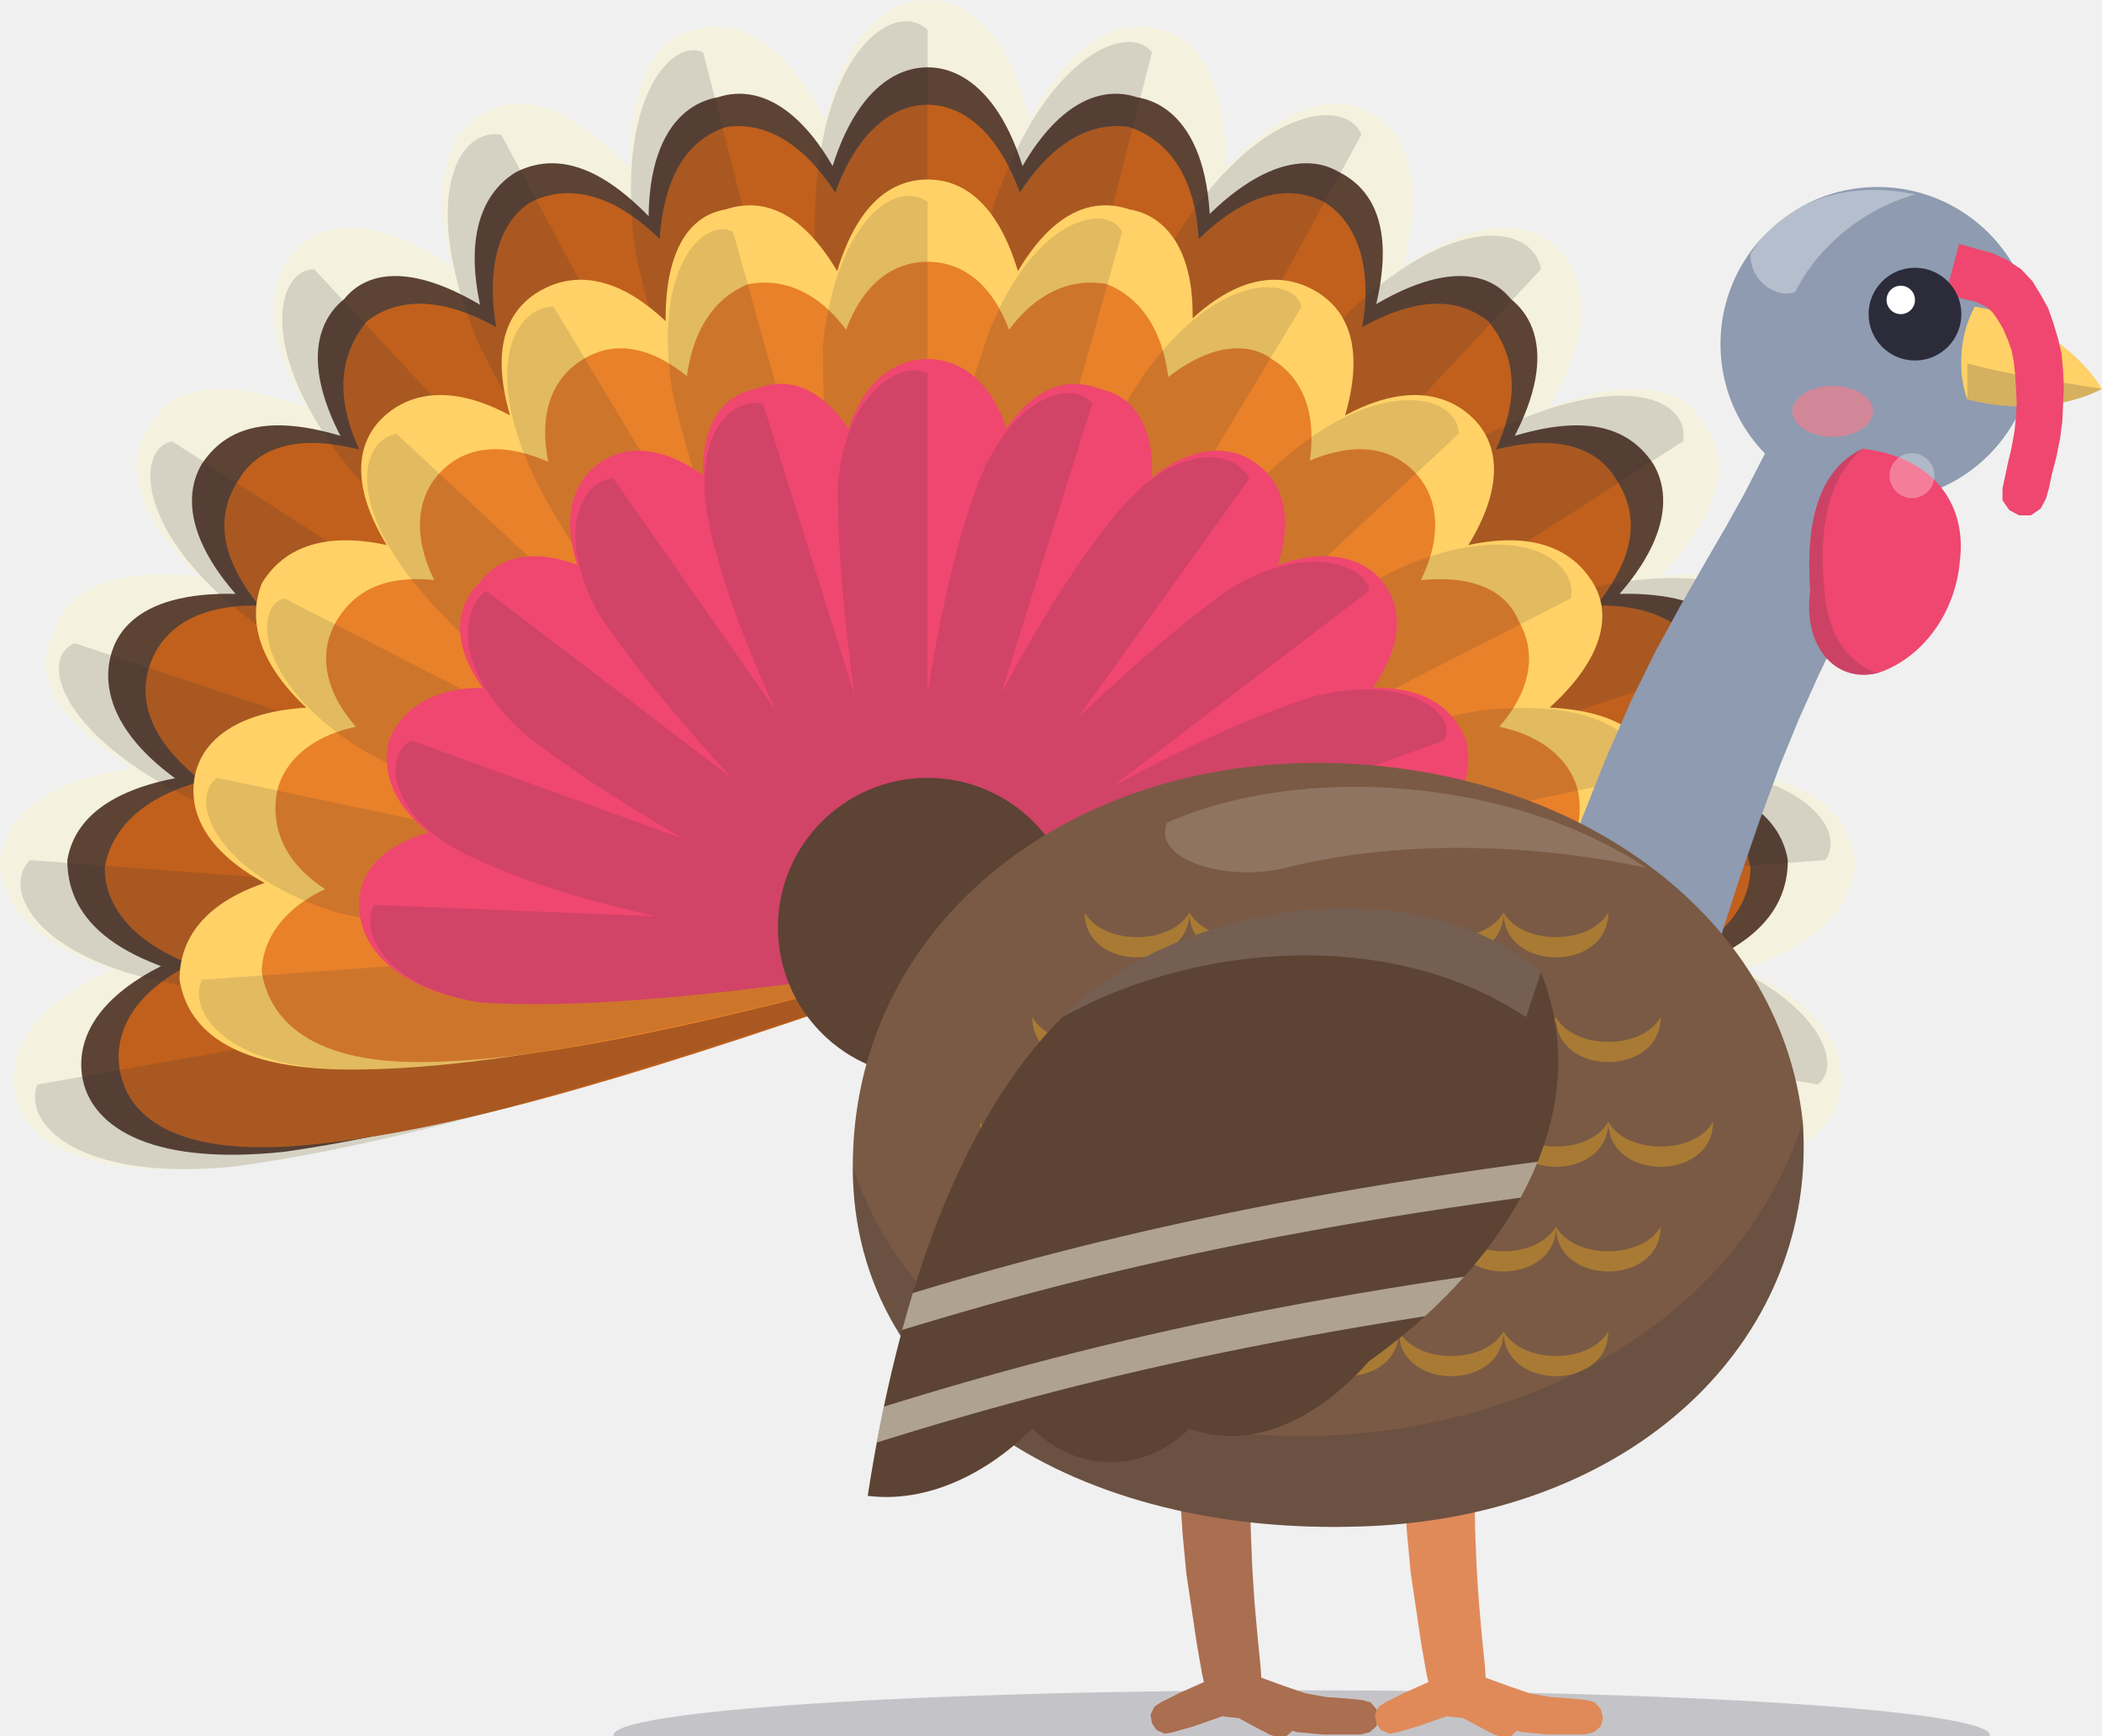
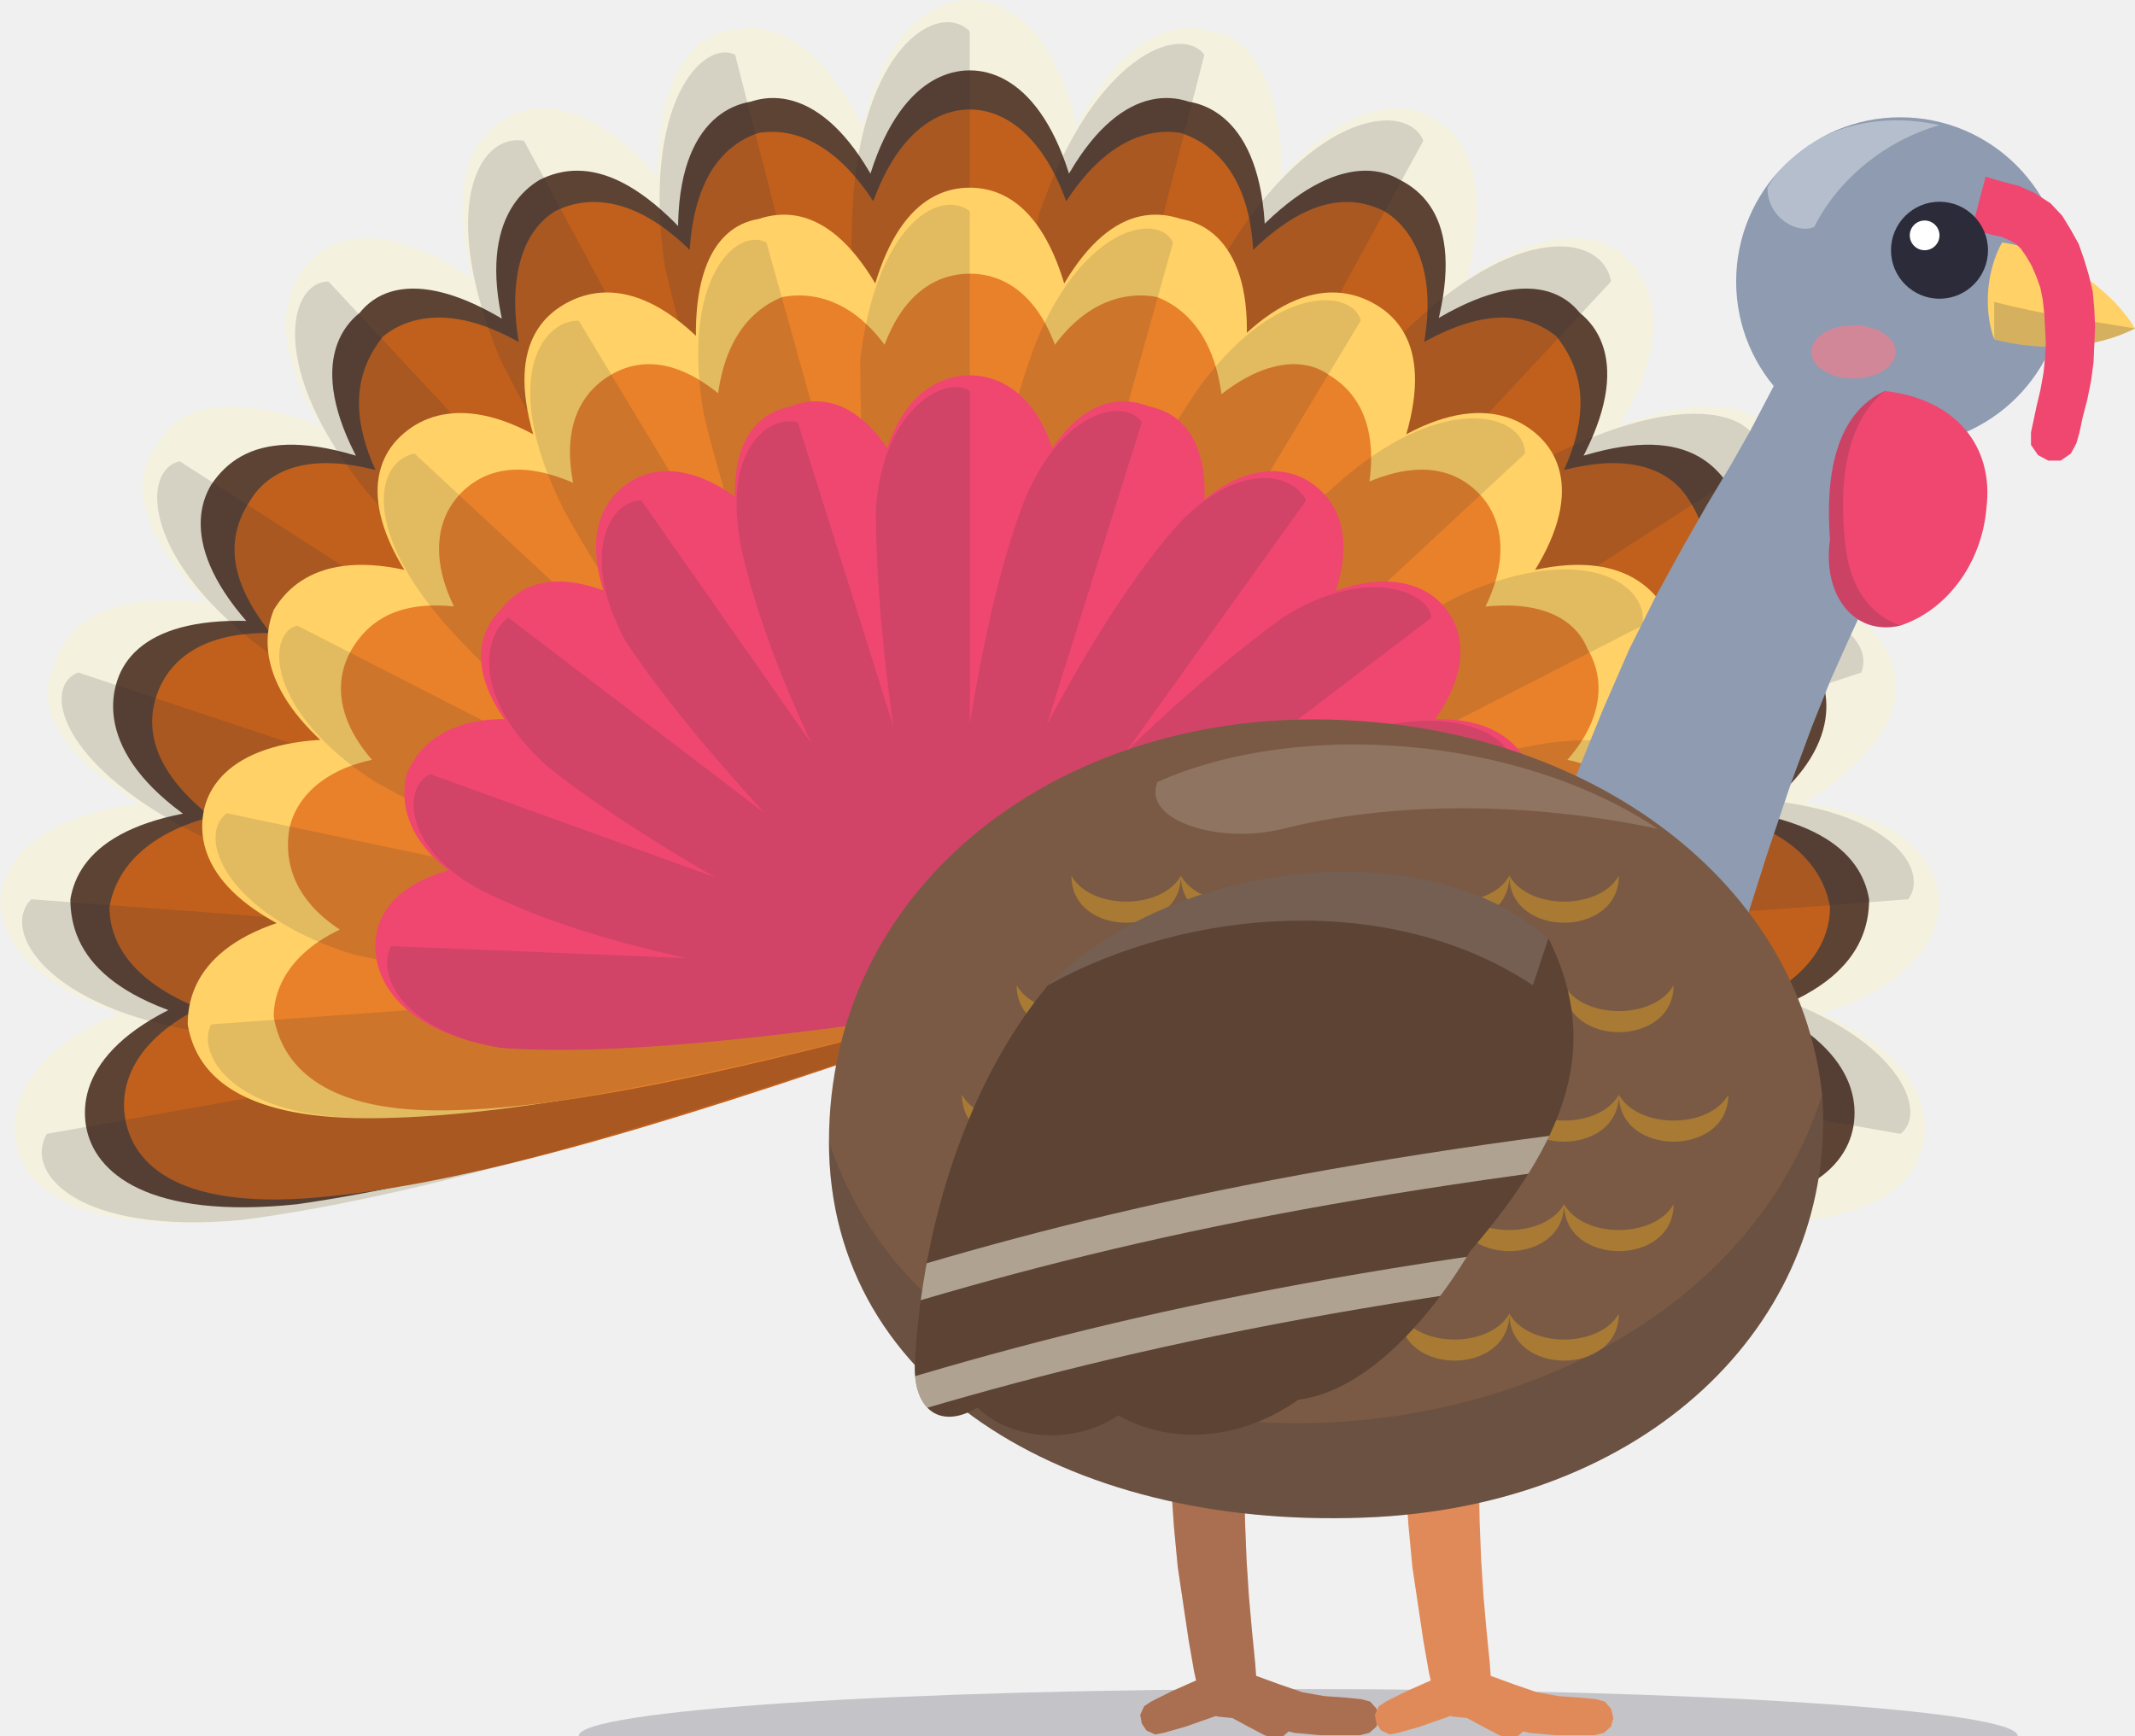
- <svg xmlns="http://www.w3.org/2000/svg" viewBox="-6 36 281 232">
+ <svg xmlns="http://www.w3.org/2000/svg" viewBox="2 46 273 222">
  <ellipse cx="168" cy="268" rx="92" ry="6" fill="#2b2b3a" opacity="0.22" />
  <g class="part-tail" style="transform-box: fill-box; transform-origin: 50% 79.3%">
-     <path d="M119 166C78 180 48 189 25 192C4 194 -3 188 -4 182C-5 175 -0 167 20 162C42 157 73 155 117 154ZM118 166C74 170 43 170 20 168C-1 165 -6 157 -6 151C-5 144 2 138 23 138C45 139 76 144 118 154ZM116 166C73 158 42 152 22 144C2 135 -2 127 1 121C3 114 11 110 31 115C53 121 81 134 120 155ZM115 165C75 147 47 133 29 120C12 108 10 98 14 93C17 87 26 85 45 95C64 106 89 126 121 155ZM114 164C79 137 56 116 41 99C28 83 29 74 34 69C38 65 48 64 63 79C79 95 98 120 122 156ZM113 163C86 128 68 102 58 82C50 63 53 54 59 51C64 48 74 50 85 68C97 87 109 116 123 157ZM112 161C95 121 84 92 79 70C76 49 81 41 87 40C94 38 102 43 109 63C115 84 120 115 124 159ZM112 160C105 117 102 86 103 63C104 42 112 36 118 36C124 36 132 42 133 63C134 86 131 117 124 160ZM112 159C116 115 121 84 127 63C134 43 142 38 149 40C155 41 160 49 157 70C152 92 141 121 124 161ZM113 157C128 116 140 87 151 68C162 50 172 48 177 51C183 54 186 63 178 82C168 102 150 128 123 163ZM114 156C138 120 157 95 173 79C188 64 198 65 202 69C207 74 208 83 195 99C180 116 157 137 122 164ZM115 155C148 126 172 106 191 95C210 85 219 87 222 93C226 98 224 108 208 120C189 133 161 147 121 165ZM116 155C155 134 183 121 205 115C225 110 234 114 236 121C238 127 234 135 215 144C194 152 163 158 120 166ZM118 154C160 144 191 139 213 138C235 138 241 144 242 151C242 157 237 165 216 168C193 170 162 170 118 166ZM119 154C163 155 194 157 216 162C236 167 241 175 240 182C239 188 232 194 211 192C189 189 159 180 117 166Z" fill="#f4f1de" />
-     <path d="M119 166C81 179 53 187 32 190C13 192 6 186 5 180C4 174 8 166 27 161C47 157 76 155 117 155ZM118 166C77 170 48 170 27 168C8 165 3 158 3 151C4 145 10 139 30 139C50 139 79 145 118 154ZM116 165C76 159 48 153 28 146C10 138 7 129 9 123C11 117 19 113 38 117C58 123 84 135 120 155ZM115 165C77 149 52 136 35 124C19 112 18 103 21 98C25 92 33 90 51 99C69 109 91 128 121 155ZM114 164C81 139 60 120 46 104C34 89 35 80 40 76C44 71 53 71 68 84C83 99 100 122 122 156ZM113 163C88 131 71 107 62 88C54 70 58 62 63 59C69 56 77 58 88 74C99 92 110 119 123 157ZM113 161C96 124 86 97 82 77C78 57 84 50 90 49C96 47 104 51 110 69C116 89 120 118 124 159ZM112 160C106 120 102 91 103 70C105 51 112 45 118 45C124 45 131 51 133 70C134 91 131 120 124 160ZM113 159C116 118 120 89 126 69C132 51 140 47 146 49C152 50 158 57 155 77C150 97 140 124 124 161ZM113 157C126 119 137 92 148 74C159 58 168 56 173 59C179 62 182 70 174 88C165 107 148 131 123 163ZM114 156C136 122 154 99 168 84C183 71 192 71 196 76C201 80 202 89 190 104C176 120 155 139 122 164ZM115 155C145 128 168 109 185 99C203 90 211 92 215 98C218 103 217 112 201 124C184 136 159 149 121 165ZM116 155C152 135 178 123 198 117C217 113 225 117 227 123C229 129 226 138 208 146C188 153 160 159 120 165ZM118 154C157 145 186 139 206 139C226 139 232 145 233 151C233 158 228 165 209 168C188 170 159 170 118 166ZM119 155C160 155 189 157 209 161C228 166 232 174 231 180C230 186 223 192 204 190C183 187 156 179 117 166Z" fill="#5c4334" />
-     <path d="M119 166C82 179 56 187 36 189C17 191 11 185 10 179C9 173 13 165 31 161C50 156 78 155 117 155ZM118 166C79 169 51 171 31 168C13 165 8 158 8 152C9 146 15 139 34 139C53 140 81 145 118 155ZM116 165C78 159 51 154 32 147C15 139 12 131 14 125C16 119 23 114 41 119C60 124 85 136 120 155ZM115 165C79 150 54 137 38 126C23 114 22 106 26 100C29 95 37 92 54 101C71 111 92 129 121 155ZM114 164C83 140 62 122 49 107C37 92 39 84 43 79C48 75 57 75 70 87C84 101 101 123 122 156ZM113 163C89 132 73 109 64 92C57 75 60 66 65 63C71 60 80 62 90 78C100 95 110 120 123 157ZM113 161C97 126 87 100 83 81C80 62 85 55 91 53C97 52 105 56 111 73C117 92 121 120 123 159ZM112 160C106 122 103 94 103 74C105 56 112 50 118 50C124 50 131 56 133 74C133 94 130 122 124 160ZM113 159C116 120 119 92 125 73C131 56 139 52 145 53C151 55 157 62 153 81C149 100 140 126 123 161ZM113 157C126 120 136 95 146 78C157 62 165 60 171 63C176 66 180 75 172 92C163 109 147 132 123 163ZM114 156C135 123 152 101 166 87C180 75 188 75 193 79C197 84 199 92 187 107C174 122 153 140 122 164ZM115 155C144 129 165 111 182 101C199 92 207 95 210 100C214 106 213 114 198 126C182 137 157 150 121 165ZM116 155C151 136 176 124 195 119C213 114 220 119 222 125C224 131 221 139 204 147C186 154 158 159 120 165ZM118 155C156 145 183 140 203 139C221 139 227 146 228 152C228 158 223 165 205 168C185 171 157 169 118 166ZM119 155C158 155 186 156 205 161C223 165 227 173 226 179C225 185 219 191 200 189C180 187 154 179 117 166Z" fill="#c0601c" />
-     <path d="M118 160L-1 181C-3 186 4 194 25 192C48 189 78 180 119 166ZM118 160L-2 151C-6 155 -1 165 20 168C43 170 74 170 118 166ZM118 160L4 122C-1 124 2 135 22 144C42 152 73 158 116 166ZM118 160L17 95C12 96 12 108 29 120C47 133 75 147 115 165ZM118 160L36 72C31 72 28 83 41 99C56 116 79 137 114 164ZM118 160L61 54C55 53 50 63 58 82C68 102 86 128 113 163ZM118 160L88 43C84 41 76 49 79 70C84 92 95 121 112 161ZM118 160L118 40C114 36 104 42 103 63C102 86 105 117 112 160ZM118 160L148 43C145 39 134 43 127 63C121 84 116 115 112 159ZM118 160L176 54C174 49 162 50 151 68C140 87 128 116 113 157ZM118 160L200 72C199 66 188 64 173 79C157 95 138 120 114 156ZM118 160L219 95C220 89 210 85 191 95C172 106 148 126 115 155ZM118 160L232 122C234 117 225 110 205 115C183 121 155 134 116 155ZM118 160L238 151C241 147 235 138 213 138C191 139 160 144 118 154ZM118 160L237 181C241 178 236 167 216 162C194 157 163 155 119 154Z" fill="#2b2b3a" opacity="0.16" />
-     <path d="M118 165C84 174 59 179 41 179C24 179 19 173 18 167C18 161 22 154 39 152C57 150 82 151 118 155ZM117 165C81 164 56 162 39 158C23 153 19 146 20 140C21 134 28 129 44 131C62 134 86 142 119 155ZM116 165C82 154 58 145 42 136C28 127 27 119 29 114C32 109 39 105 55 112C71 120 92 134 120 155ZM114 164C85 145 64 130 52 117C40 104 41 96 45 92C49 88 57 86 70 97C84 109 100 128 122 156ZM114 163C90 136 74 116 66 101C58 85 61 78 66 75C71 72 79 72 89 86C99 101 110 124 123 157ZM113 161C97 129 88 106 84 89C81 72 85 65 91 64C97 62 104 65 110 81C116 98 120 123 123 159ZM113 160C106 125 104 100 104 82C106 65 112 60 118 60C124 60 130 65 132 82C133 100 130 125 123 160ZM113 159C116 123 120 98 126 81C132 65 139 62 145 64C151 65 156 72 152 89C148 106 139 129 123 161ZM114 157C126 124 137 101 147 86C157 72 165 72 170 75C175 78 178 85 170 101C162 116 146 136 123 163ZM114 156C136 128 152 109 166 97C179 86 187 88 191 92C195 96 196 104 184 117C172 130 152 145 122 164ZM116 155C144 134 165 120 181 112C197 105 204 109 207 114C210 119 208 127 194 136C178 145 154 154 120 165ZM117 155C150 142 174 134 192 131C209 129 215 134 216 140C217 146 214 153 197 158C180 162 155 164 119 165ZM118 155C154 151 179 150 197 152C214 154 218 161 218 167C217 173 212 179 195 179C177 179 152 174 118 165Z" fill="#ffd166" />
-     <path d="M118 165C88 173 66 178 50 178C35 178 30 172 29 166C29 161 33 154 48 152C64 150 86 151 118 155ZM117 165C85 165 63 163 47 159C33 155 30 148 31 142C32 137 38 131 53 133C69 136 90 143 119 155ZM116 165C85 156 64 148 50 140C37 132 36 124 39 119C42 114 48 111 62 116C77 123 96 136 120 156ZM115 164C88 147 69 134 58 122C48 111 49 103 53 99C57 95 64 94 76 103C89 113 103 131 121 156ZM114 163C92 139 78 122 71 108C64 94 67 87 72 84C77 81 84 82 93 94C102 107 111 128 122 157ZM113 161C99 133 90 112 86 97C84 82 89 76 94 74C99 73 107 75 112 90C117 105 120 127 123 159ZM113 160C107 129 104 107 105 91C106 76 112 71 118 71C124 71 130 76 131 91C132 107 129 129 123 160ZM113 159C116 127 119 105 124 90C129 75 137 73 142 74C147 76 152 82 150 97C146 112 137 133 123 161ZM114 157C125 128 134 107 143 94C152 82 160 81 164 84C169 87 172 94 166 108C158 122 144 139 122 163ZM115 156C133 131 148 113 160 103C172 94 179 95 183 99C187 103 188 111 178 122C167 134 148 147 121 164ZM116 156C141 136 159 123 174 116C188 111 195 114 197 119C200 124 199 132 186 140C172 148 151 156 120 165ZM117 155C146 143 168 136 183 133C198 131 204 137 205 142C206 148 203 155 189 159C173 163 151 165 119 165ZM118 155C150 151 172 150 188 152C203 154 207 161 207 166C206 172 202 178 186 178C170 178 148 173 118 165Z" fill="#e8812a" />
-     <path d="M118 160L21 167C19 171 24 179 41 179C59 179 84 174 118 165ZM118 160L23 140C19 143 23 153 39 158C56 162 81 164 117 165ZM118 160L32 116C28 117 28 127 42 136C58 145 82 154 116 165ZM118 160L47 94C42 95 40 104 52 117C64 130 85 145 114 164ZM118 160L68 77C63 77 58 85 66 101C74 116 90 136 114 163ZM118 160L92 67C88 65 81 72 84 89C88 106 97 129 113 161ZM118 160L118 63C114 60 106 65 104 82C104 100 106 125 113 160ZM118 160L144 67C142 63 132 65 126 81C120 98 116 123 113 159ZM118 160L168 77C167 73 157 72 147 86C137 101 126 124 114 157ZM118 160L189 94C189 89 179 86 166 97C152 109 136 128 114 156ZM118 160L204 116C205 111 197 105 181 112C165 120 144 134 116 155ZM118 160L213 140C215 136 209 129 192 131C174 134 150 142 117 155ZM118 160L215 167C218 163 214 154 197 152C179 150 154 151 118 155Z" fill="#2b2b3a" opacity="0.14" />
-     <path d="M118 165C91 169 72 171 58 170C46 168 42 162 42 157C42 152 46 147 59 146C73 146 92 149 118 156ZM117 164C90 161 71 157 58 151C46 146 45 139 46 135C48 130 54 126 66 129C79 133 96 142 120 156ZM115 164C91 152 74 142 64 134C54 125 54 118 58 114C61 110 67 108 78 115C89 123 103 136 121 156ZM114 163C95 144 82 130 74 118C68 107 70 101 74 98C78 95 85 95 94 105C102 116 111 133 122 157ZM114 161C100 138 92 120 89 107C86 94 90 89 95 88C100 86 106 88 111 100C116 113 120 132 122 159ZM114 160C108 133 106 114 106 101C107 88 113 84 118 84C123 84 129 88 130 101C131 114 128 133 123 160ZM114 159C117 132 120 113 125 100C130 88 136 86 141 88C146 89 150 94 147 107C144 120 136 138 122 161ZM114 157C125 133 134 116 143 105C151 95 158 95 162 98C166 101 168 107 162 118C155 130 142 144 122 163ZM115 156C133 136 147 123 158 115C169 108 176 110 179 114C182 118 182 125 172 134C162 142 145 152 121 164ZM117 156C140 142 157 133 170 129C183 126 188 130 190 135C191 139 190 146 178 151C165 157 146 161 120 164ZM118 156C144 149 163 146 177 146C190 147 194 152 194 157C194 162 191 168 178 170C164 171 145 169 118 165Z" fill="#ef476f" />
-     <path d="M118 160L44 157C42 161 46 168 58 170C72 171 91 169 118 165ZM118 160L49 135C45 137 46 146 58 151C71 157 90 161 117 164ZM118 160L59 115C56 117 54 125 64 134C74 142 91 152 115 164ZM118 160L76 100C72 100 68 107 74 118C82 130 95 144 114 163ZM118 160L96 90C92 89 86 94 89 107C92 120 100 138 114 161ZM118 160L118 86C115 84 107 88 106 101C106 114 108 133 114 160ZM118 160L140 90C138 87 130 88 125 100C120 113 117 132 114 159ZM118 160L161 100C159 96 151 95 143 105C134 116 125 133 114 157ZM118 160L177 115C177 112 169 108 158 115C147 123 133 136 115 156ZM118 160L187 135C189 132 183 126 170 129C157 133 140 142 117 156ZM118 160L192 157C194 154 190 147 177 146C163 146 144 149 118 156Z" fill="#2b2b3a" opacity="0.16" />
-     <circle cx="118" cy="160" r="20" fill="#5c4334" />
+     <path d="M127 176C86 190 56 199 33 202C12 204 5 198 4 192C3 185 8 177 28 172C50 167 81 165 125 164ZM126 176C82 180 51 180 28 178C8 175 2 167 2 161C3 154 10 148 31 148C53 149 84 154 126 164ZM124 176C81 168 50 162 30 154C10 145 6 137 9 131C11 124 19 120 39 125C61 131 89 144 128 165ZM123 175C83 157 55 143 37 130C20 118 18 108 22 103C25 97 34 95 53 105C72 116 97 136 129 165ZM122 174C87 147 64 126 49 109C36 93 37 84 42 79C46 75 56 74 71 89C87 105 106 130 130 166ZM121 173C94 138 76 112 66 92C58 73 61 64 67 61C72 58 82 60 93 78C105 97 117 126 131 167ZM120 171C103 131 92 102 87 80C84 59 89 51 95 50C102 48 110 53 117 73C123 94 128 125 132 169ZM120 170C113 127 110 96 111 73C112 52 120 46 126 46C132 46 140 52 141 73C142 96 139 127 132 170ZM120 169C124 125 129 94 135 73C142 53 150 48 157 50C163 51 168 59 165 80C160 102 149 131 132 171ZM121 167C136 126 148 97 159 78C170 60 180 58 185 61C191 64 194 73 186 92C176 112 158 138 131 173ZM122 166C146 130 165 105 181 89C196 74 206 75 210 79C215 84 216 93 203 109C188 126 165 147 130 174ZM123 165C156 136 180 116 199 105C218 95 227 97 230 103C234 108 232 118 216 130C197 143 169 157 129 175ZM124 165C163 144 191 131 213 125C233 120 242 124 244 131C246 137 242 145 223 154C202 162 171 168 128 176ZM126 164C168 154 199 149 221 148C243 148 249 154 250 161C250 167 245 175 224 178C201 180 170 180 126 176ZM127 164C171 165 202 167 224 172C244 177 249 185 248 192C247 198 240 204 219 202C197 199 167 190 125 176Z" fill="#f4f1de" />
+     <path d="M127 176C89 189 61 197 40 200C21 202 14 196 13 190C12 184 16 176 35 171C55 167 84 165 125 165ZM126 176C85 180 56 180 35 178C16 175 11 168 11 161C12 155 18 149 38 149C58 149 87 155 126 164ZM124 175C84 169 56 163 36 156C18 148 15 139 17 133C19 127 27 123 46 127C66 133 92 145 128 165ZM123 175C85 159 60 146 43 134C27 122 26 113 29 108C33 102 41 100 59 109C77 119 99 138 129 165ZM122 174C89 149 68 130 54 114C42 99 43 90 48 86C52 81 61 81 76 94C91 109 108 132 130 166ZM121 173C96 141 79 117 70 98C62 80 66 72 71 69C77 66 85 68 96 84C107 102 118 129 131 167ZM121 171C104 134 94 107 90 87C86 67 92 60 98 59C104 57 112 61 118 79C124 99 128 128 132 169ZM120 170C114 130 110 101 111 80C113 61 120 55 126 55C132 55 139 61 141 80C142 101 139 130 132 170ZM121 169C124 128 128 99 134 79C140 61 148 57 154 59C160 60 166 67 163 87C158 107 148 134 132 171ZM121 167C134 129 145 102 156 84C167 68 176 66 181 69C187 72 190 80 182 98C173 117 156 141 131 173ZM122 166C144 132 162 109 176 94C191 81 200 81 204 86C209 90 210 99 198 114C184 130 163 149 130 174ZM123 165C153 138 176 119 193 109C211 100 219 102 223 108C226 113 225 122 209 134C192 146 167 159 129 175ZM124 165C160 145 186 133 206 127C225 123 233 127 235 133C237 139 234 148 216 156C196 163 168 169 128 175ZM126 164C165 155 194 149 214 149C234 149 240 155 241 161C241 168 236 175 217 178C196 180 167 180 126 176ZM127 165C168 165 197 167 217 171C236 176 240 184 239 190C238 196 231 202 212 200C191 197 164 189 125 176Z" fill="#5c4334" />
+     <path d="M127 176C90 189 64 197 44 199C25 201 19 195 18 189C17 183 21 175 39 171C58 166 86 165 125 165ZM126 176C87 179 59 181 39 178C21 175 16 168 16 162C17 156 23 149 42 149C61 150 89 155 126 165ZM124 175C86 169 59 164 40 157C23 149 20 141 22 135C24 129 31 124 49 129C68 134 93 146 128 165ZM123 175C87 160 62 147 46 136C31 124 30 116 34 110C37 105 45 102 62 111C79 121 100 139 129 165ZM122 174C91 150 70 132 57 117C45 102 47 94 51 89C56 85 65 85 78 97C92 111 109 133 130 166ZM121 173C97 142 81 119 72 102C65 85 68 76 73 73C79 70 88 72 98 88C108 105 118 130 131 167ZM121 171C105 136 95 110 91 91C88 72 93 65 99 63C105 62 113 66 119 83C125 102 129 130 131 169ZM120 170C114 132 111 104 111 84C113 66 120 60 126 60C132 60 139 66 141 84C141 104 138 132 132 170ZM121 169C124 130 127 102 133 83C139 66 147 62 153 63C159 65 165 72 161 91C157 110 148 136 131 171ZM121 167C134 130 144 105 154 88C165 72 173 70 179 73C184 76 188 85 180 102C171 119 155 142 131 173ZM122 166C143 133 160 111 174 97C188 85 196 85 201 89C205 94 207 102 195 117C182 132 161 150 130 174ZM123 165C152 139 173 121 190 111C207 102 215 105 218 110C222 116 221 124 206 136C190 147 165 160 129 175ZM124 165C159 146 184 134 203 129C221 124 228 129 230 135C232 141 229 149 212 157C194 164 166 169 128 175ZM126 165C164 155 191 150 211 149C229 149 235 156 236 162C236 168 231 175 213 178C193 181 165 179 126 176ZM127 165C166 165 194 166 213 171C231 175 235 183 234 189C233 195 227 201 208 199C188 197 162 189 125 176Z" fill="#c0601c" />
+     <path d="M126 170L8 191C5 196 12 204 33 202C56 199 86 190 127 176ZM126 170L6 161C2 165 8 175 28 178C51 180 82 180 126 176ZM126 170L12 132C7 134 10 145 30 154C50 162 81 168 124 176ZM126 170L25 105C20 106 20 118 37 130C55 143 83 157 123 175ZM126 170L44 82C39 82 36 93 49 109C64 126 87 147 122 174ZM126 170L69 64C63 63 58 73 66 92C76 112 94 138 121 173ZM126 170L96 53C92 51 84 59 87 80C92 102 103 131 120 171ZM126 170L126 50C122 46 112 52 111 73C110 96 113 127 120 170ZM126 170L156 53C153 49 142 53 135 73C129 94 124 125 120 169ZM126 170L184 64C182 59 170 60 159 78C148 97 136 126 121 167ZM126 170L208 82C207 76 196 74 181 89C165 105 146 130 122 166ZM126 170L227 105C228 99 218 95 199 105C180 116 156 136 123 165ZM126 170L240 132C242 127 233 120 213 125C191 131 163 144 124 165ZM126 170L246 161C249 157 243 148 221 148C199 149 168 154 126 164ZM126 170L245 191C249 188 244 177 224 172C202 167 171 165 127 164Z" fill="#2b2b3a" opacity="0.16" />
+     <path d="M126 175C92 184 67 189 49 189C32 189 27 183 26 177C26 171 30 164 47 162C65 160 90 161 126 165ZM125 175C89 174 64 172 47 168C31 163 27 156 28 150C29 144 36 139 52 141C70 144 94 152 127 165ZM124 175C90 164 66 155 50 146C36 137 35 129 37 124C40 119 47 115 63 122C79 130 100 144 128 165ZM122 174C93 155 72 140 60 127C48 114 49 106 53 102C57 98 65 96 78 107C92 119 108 138 130 166ZM122 173C98 146 82 126 74 111C66 95 69 88 74 85C79 82 87 82 97 96C107 111 118 134 131 167ZM121 171C105 139 96 116 92 99C89 82 93 75 99 74C105 72 112 75 118 91C124 108 128 133 131 169ZM121 170C114 135 112 110 112 92C114 75 120 70 126 70C132 70 138 75 140 92C141 110 138 135 131 170ZM121 169C124 133 128 108 134 91C140 75 147 72 153 74C159 75 164 82 160 99C156 116 147 139 131 171ZM122 167C134 134 145 111 155 96C165 82 173 82 178 85C183 88 186 95 178 111C170 126 154 146 131 173ZM122 166C144 138 160 119 174 107C187 96 195 98 199 102C203 106 204 114 192 127C180 140 160 155 130 174ZM124 165C152 144 173 130 189 122C205 115 212 119 215 124C218 129 216 137 202 146C186 155 162 164 128 175ZM125 165C158 152 182 144 200 141C217 139 223 144 224 150C225 156 222 163 205 168C188 172 163 174 127 175ZM126 165C162 161 187 160 205 162C222 164 226 171 226 177C225 183 220 189 203 189C185 189 160 184 126 175Z" fill="#ffd166" />
+     <path d="M126 175C96 183 74 188 58 188C43 188 38 182 37 176C37 171 41 164 56 162C72 160 94 161 126 165ZM125 175C93 175 71 173 55 169C41 165 38 158 39 152C40 147 46 141 61 143C77 146 98 153 127 165ZM124 175C93 166 72 158 58 150C45 142 44 134 47 129C50 124 56 121 70 126C85 133 104 146 128 166ZM123 174C96 157 77 144 66 132C56 121 57 113 61 109C65 105 72 104 84 113C97 123 111 141 129 166ZM122 173C100 149 86 132 79 118C72 104 75 97 80 94C85 91 92 92 101 104C110 117 119 138 130 167ZM121 171C107 143 98 122 94 107C92 92 97 86 102 84C107 83 115 85 120 100C125 115 128 137 131 169ZM121 170C115 139 112 117 113 101C114 86 120 81 126 81C132 81 138 86 139 101C140 117 137 139 131 170ZM121 169C124 137 127 115 132 100C137 85 145 83 150 84C155 86 160 92 158 107C154 122 145 143 131 171ZM122 167C133 138 142 117 151 104C160 92 168 91 172 94C177 97 180 104 174 118C166 132 152 149 130 173ZM123 166C141 141 156 123 168 113C180 104 187 105 191 109C195 113 196 121 186 132C175 144 156 157 129 174ZM124 166C149 146 167 133 182 126C196 121 203 124 205 129C208 134 207 142 194 150C180 158 159 166 128 175ZM125 165C154 153 176 146 191 143C206 141 212 147 213 152C214 158 211 165 197 169C181 173 159 175 127 175ZM126 165C158 161 180 160 196 162C211 164 215 171 215 176C214 182 210 188 194 188C178 188 156 183 126 175Z" fill="#e8812a" />
+     <path d="M126 170L29 177C27 181 32 189 49 189C67 189 92 184 126 175ZM126 170L31 150C27 153 31 163 47 168C64 172 89 174 125 175ZM126 170L40 126C36 127 36 137 50 146C66 155 90 164 124 175ZM126 170L55 104C50 105 48 114 60 127C72 140 93 155 122 174ZM126 170L76 87C71 87 66 95 74 111C82 126 98 146 122 173ZM126 170L100 77C96 75 89 82 92 99C96 116 105 139 121 171ZM126 170L126 73C122 70 114 75 112 92C112 110 114 135 121 170ZM126 170L152 77C150 73 140 75 134 91C128 108 124 133 121 169ZM126 170L176 87C175 83 165 82 155 96C145 111 134 134 122 167ZM126 170L197 104C197 99 187 96 174 107C160 119 144 138 122 166ZM126 170L212 126C213 121 205 115 189 122C173 130 152 144 124 165ZM126 170L221 150C223 146 217 139 200 141C182 144 158 152 125 165ZM126 170L223 177C226 173 222 164 205 162C187 160 162 161 126 165Z" fill="#2b2b3a" opacity="0.14" />
+     <path d="M126 175C99 179 80 181 66 180C54 178 50 172 50 167C50 162 54 157 67 156C81 156 100 159 126 166ZM125 174C98 171 79 167 66 161C54 156 53 149 54 145C56 140 62 136 74 139C87 143 104 152 128 166ZM123 174C99 162 82 152 72 144C62 135 62 128 66 124C69 120 75 118 86 125C97 133 111 146 129 166ZM122 173C103 154 90 140 82 128C76 117 78 111 82 108C86 105 93 105 102 115C110 126 119 143 130 167ZM122 171C108 148 100 130 97 117C94 104 98 99 103 98C108 96 114 98 119 110C124 123 128 142 130 169ZM122 170C116 143 114 124 114 111C115 98 121 94 126 94C131 94 137 98 138 111C139 124 136 143 131 170ZM122 169C125 142 128 123 133 110C138 98 144 96 149 98C154 99 158 104 155 117C152 130 144 148 130 171ZM122 167C133 143 142 126 151 115C159 105 166 105 170 108C174 111 176 117 170 128C163 140 150 154 130 173ZM123 166C141 146 155 133 166 125C177 118 184 120 187 124C190 128 190 135 180 144C170 152 153 162 129 174ZM125 166C148 152 165 143 178 139C191 136 196 140 198 145C199 149 198 156 186 161C173 167 154 171 128 174ZM126 166C152 159 171 156 185 156C198 157 202 162 202 167C202 172 199 178 186 180C172 181 153 179 126 175Z" fill="#ef476f" />
+     <path d="M126 170L52 167C50 171 54 178 66 180C80 181 99 179 126 175ZM126 170L57 145C53 147 54 156 66 161C79 167 98 171 125 174ZM126 170L67 125C64 127 62 135 72 144C82 152 99 162 123 174ZM126 170L84 110C80 110 76 117 82 128C90 140 103 154 122 173ZM126 170L104 100C100 99 94 104 97 117C100 130 108 148 122 171ZM126 170L126 96C123 94 115 98 114 111C114 124 116 143 122 170ZM126 170L148 100C146 97 138 98 133 110C128 123 125 142 122 169ZM126 170L169 110C167 106 159 105 151 115C142 126 133 143 122 167ZM126 170L185 125C185 122 177 118 166 125C155 133 141 146 123 166ZM126 170L195 145C197 142 191 136 178 139C165 143 148 152 125 166ZM126 170L200 167C202 164 198 157 185 156C171 156 152 159 126 166Z" fill="#2b2b3a" opacity="0.16" />
  </g>
  <path d="M161 225.8L161 229.5L161.1 234.8L161.2 240.6L161.4 245.6L161.7 250.2L162.1 254.7L162.5 258.7L162.7 261.5L162.5 263.4L161.3 265L159.5 265.7L157.6 265.5L156 264.3L155.3 262.5L154.7 259.8L154 255.8L153.3 251.1L152.6 246.4L152.1 241.1L151.7 235.2L151.3 229.9L151 226.2ZM160 259.2L162.3 260.2L165.6 261.4L168.5 262.4L171.3 262.9L174.1 263.1L176.1 263.3L177.2 263.6L178 264.5L178.3 265.7L178 266.8L177.1 267.6L175.9 267.9L173.9 267.9L170.8 267.9L167.5 267.6L163.9 266.7L160.4 265.6L158 264.8ZM160.7 259.5L162.3 260.9L164.6 262.7L166.3 264.1L167.1 265L167.3 266.1L166.9 267.3L166 268.1L164.9 268.3L163.7 267.9L161.8 266.9L159.2 265.5L157.3 264.5ZM160 264.6L157.3 265.5L153.6 266.8L150.8 267.6L149.7 267.8L148.6 267.3L148 266.4L147.8 265.3L148.3 264.2L149.2 263.6L151.8 262.3L155.4 260.7L158 259.4Z" fill="#e08a5a" />
  <path d="M161 225.8L161 229.5L161.1 234.8L161.2 240.6L161.4 245.6L161.7 250.2L162.1 254.7L162.5 258.7L162.7 261.5L162.5 263.4L161.3 265L159.5 265.7L157.6 265.5L156 264.3L155.3 262.5L154.7 259.8L154 255.8L153.3 251.1L152.6 246.4L152.1 241.1L151.7 235.2L151.3 229.9L151 226.2ZM160 259.2L162.3 260.2L165.6 261.4L168.5 262.4L171.3 262.9L174.1 263.1L176.1 263.3L177.2 263.6L178 264.5L178.3 265.7L178 266.8L177.1 267.6L175.9 267.9L173.9 267.9L170.8 267.9L167.5 267.6L163.9 266.7L160.4 265.6L158 264.8ZM160.7 259.5L162.3 260.9L164.6 262.7L166.3 264.1L167.1 265L167.3 266.1L166.9 267.3L166 268.1L164.9 268.3L163.7 267.9L161.8 266.9L159.2 265.5L157.3 264.5ZM160 264.6L157.3 265.5L153.6 266.8L150.8 267.6L149.7 267.8L148.6 267.3L148 266.4L147.8 265.3L148.3 264.2L149.2 263.6L151.8 262.3L155.4 260.7L158 259.4Z" fill="#2b2b3a" opacity="0.3" />
  <path d="M191 225.8L191 229.5L191.1 234.8L191.2 240.6L191.4 245.6L191.7 250.2L192.1 254.7L192.5 258.7L192.7 261.5L192.5 263.4L191.3 265L189.5 265.7L187.6 265.5L186 264.3L185.3 262.5L184.7 259.8L184 255.8L183.3 251.1L182.6 246.4L182.1 241.1L181.7 235.2L181.3 229.9L181 226.2ZM190 259.2L192.3 260.2L195.6 261.4L198.5 262.4L201.3 262.9L204.1 263.1L206.1 263.3L207.2 263.6L208 264.5L208.3 265.7L208 266.8L207.1 267.6L205.9 267.9L203.9 267.9L200.8 267.9L197.5 267.6L193.9 266.7L190.4 265.6L188 264.8ZM190.7 259.5L192.3 260.9L194.6 262.7L196.3 264.1L197.1 265L197.3 266.1L196.9 267.3L196 268.1L194.9 268.3L193.7 267.9L191.8 266.9L189.2 265.5L187.3 264.5ZM190 264.6L187.3 265.5L183.6 266.8L180.8 267.6L179.7 267.8L178.6 267.3L178 266.4L177.8 265.3L178.3 264.2L179.2 263.6L181.8 262.3L185.4 260.7L188 259.4Z" fill="#e08a5a" />
-   <g class="part-head" style="transform-box: fill-box; transform-origin: 19.5% 93%">
-     <path d="M196.7 168L198.8 162.7L201.7 155.2L205.1 146.4L208.6 137.6L212 129.8L215.3 123.1L218.7 116.9L221.9 111.3L224.8 106.3L227.3 101.8L229.5 97.5L231.6 93.5L233.4 89.9L235 86.8L236.2 84.6L238.9 81.2L243 79.6L247.4 80.2L250.8 82.9L252.4 87L251.8 91.4L251 93.7L249.9 97L248.4 100.9L246.7 105.4L244.7 110.2L242.4 115.3L239.8 120.7L237.1 126.3L234.5 132.1L232 138.2L229.3 145.5L226.3 154.2L223.5 162.9L221 170.6L219.3 176Z" fill="#8e9bb0" />
+   <g class="part-head" style="transform-box: fill-box; transform-origin: 21.4% 92.5%">
+     <path d="M194.8 167.3L197 162.1L199.9 154.5L203.3 145.8L206.9 136.9L210.3 129.1L213.7 122.3L217.1 116.1L220.3 110.5L223.3 105.5L225.8 101.1L228 96.9L230.1 92.9L232 89.2L233.6 86.2L234.8 84L238 80L242.9 78.1L248 78.8L252 82L253.9 86.9L253.2 92L252.4 94.3L251.3 97.6L249.9 101.6L248.2 106.1L246.2 110.9L243.9 116.1L241.3 121.5L238.7 127.1L236.1 132.9L233.7 138.9L231 146.2L228.1 154.8L225.3 163.6L222.8 171.3L221.2 176.7Z" fill="#8e9bb0" />
    <circle cx="245" cy="82" r="21" fill="#8e9bb0" />
    <path d="M228 70 C 232 63, 241 60, 250 62 C 243 64, 237 69, 234 75 C 232 76, 228 74, 228 70 Z" fill="#ffffff" opacity="0.35" />
    <path d="M258 77 C 265 78, 272 83, 275 88 C 270 90.6, 263 91, 257 89.4 C 255.6 85.6, 256 80.6, 258 77 Z" fill="#ffd166" />
    <path d="M257 84.6 C 263 86.2, 269 87, 275 88 C 270 90.6, 263 91, 257 89.4 Z" fill="#2b2b3a" opacity="0.2" />
    <path d="M255.9 68.6L256.9 68.9L258.3 69.3L260.2 69.8L262.2 70.7L264.2 72L265.7 73.6L266.8 75.4L267.8 77.2L268.5 79.2L269.1 81.2L269.6 83.3L269.8 85.6L269.9 87.8L269.8 90L269.7 92.3L269.4 94.6L268.9 97.1L268.3 99.4L267.9 101.3L267.5 102.7L266.8 104L265.5 104.9L263.9 104.9L262.6 104.2L261.7 102.9L261.7 101.3L262 99.9L262.4 98L262.9 95.9L263.3 93.7L263.5 91.7L263.6 89.9L263.5 87.9L263.4 86.1L263.2 84.3L262.9 82.8L262.4 81.4L261.8 80L261.1 78.8L260.4 77.8L259.8 77.2L259.1 76.8L258 76.3L256.6 76L255.1 75.6L254.1 75.4Z" fill="#ef476f" />
    <path d="M243 96 C 252 97, 257 103, 256 111 C 255.4 118, 251 124, 245 126 C 239 127.4, 235 122, 236 115 C 235.4 107, 236.6 99, 243 96 Z" fill="#ef476f" />
    <path d="M243 96 C 238 100, 237 108, 238 116 C 238.6 121, 241 124.6, 245 126 C 239 127.4, 235 122, 236 115 C 235.4 107, 236.6 99, 243 96 Z" fill="#2b2b3a" opacity="0.18" />
-     <circle cx="249.6" cy="99.6" r="3" fill="#ffffff" opacity="0.3" />
    <circle cx="250" cy="78" r="6.2" fill="#2b2b3a" />
    <circle cx="248.1" cy="76.1" r="1.9" fill="#ffffff" />
    <ellipse cx="239" cy="91" rx="5.4" ry="3.4" fill="#ff7a8a" opacity="0.6" />
  </g>
  <path d="M108 192 C 108 160, 136 138, 170 138 C 204 138, 232 158, 235 186 C 237 214, 214 238, 178 240 C 140 242, 108 224, 108 192 Z" fill="#7a5a44" />
  <path d="M139 158C139 166 153 166 153 158C150.5 162.4 141.5 162.4 139 158ZM153 158C153 166 167 166 167 158C164.5 162.4 155.5 162.4 153 158ZM167 158C167 166 181 166 181 158C178.5 162.4 169.5 162.4 167 158ZM181 158C181 166 195 166 195 158C192.5 162.4 183.5 162.4 181 158ZM195 158C195 166 209 166 209 158C206.5 162.4 197.5 162.4 195 158ZM132 172C132 180 146 180 146 172C143.5 176.4 134.5 176.4 132 172ZM146 172C146 180 160 180 160 172C157.5 176.4 148.5 176.4 146 172ZM160 172C160 180 174 180 174 172C171.5 176.4 162.5 176.4 160 172ZM174 172C174 180 188 180 188 172C185.5 176.4 176.5 176.4 174 172ZM188 172C188 180 202 180 202 172C199.5 176.4 190.5 176.4 188 172ZM202 172C202 180 216 180 216 172C213.5 176.4 204.5 176.4 202 172ZM125 186C125 194 139 194 139 186C136.5 190.4 127.5 190.4 125 186ZM139 186C139 194 153 194 153 186C150.5 190.4 141.5 190.4 139 186ZM153 186C153 194 167 194 167 186C164.5 190.4 155.5 190.4 153 186ZM167 186C167 194 181 194 181 186C178.5 190.4 169.5 190.4 167 186ZM181 186C181 194 195 194 195 186C192.5 190.4 183.5 190.4 181 186ZM195 186C195 194 209 194 209 186C206.5 190.4 197.5 190.4 195 186ZM209 186C209 194 223 194 223 186C220.5 190.4 211.5 190.4 209 186ZM132 200C132 208 146 208 146 200C143.5 204.4 134.5 204.4 132 200ZM146 200C146 208 160 208 160 200C157.5 204.4 148.5 204.4 146 200ZM160 200C160 208 174 208 174 200C171.5 204.4 162.5 204.4 160 200ZM174 200C174 208 188 208 188 200C185.5 204.4 176.5 204.4 174 200ZM188 200C188 208 202 208 202 200C199.5 204.4 190.5 204.4 188 200ZM202 200C202 208 216 208 216 200C213.5 204.4 204.5 204.4 202 200ZM125 214C125 222 139 222 139 214C136.5 218.4 127.5 218.4 125 214ZM139 214C139 222 153 222 153 214C150.5 218.4 141.5 218.4 139 214ZM153 214C153 222 167 222 167 214C164.5 218.4 155.5 218.4 153 214ZM167 214C167 222 181 222 181 214C178.5 218.4 169.5 218.4 167 214ZM181 214C181 222 195 222 195 214C192.5 218.4 183.5 218.4 181 214ZM195 214C195 222 209 222 209 214C206.5 218.4 197.5 218.4 195 214Z" fill="#a87a34" />
  <path d="M150 146 C 168 138, 196 140, 214 152 C 200 149, 182 148, 166 152 C 158 154, 148 151, 150 146 Z" fill="#ffffff" opacity="0.16" />
  <path d="M108 192 C 108 224, 140 242, 178 240 C 214 238, 237 214, 235 186 C 226 214, 196 228, 168 228 C 140 228, 116 216, 108 192 Z" fill="#2b2b3a" opacity="0.2" />
  <clipPath id="tom-turkey-wing">
-     <path d="M200 166 C 184 152, 152 156, 136 172 C 122 186, 114 210, 110 236 C 118 237, 126 233, 132 227 C 138 233, 147 233, 153 227 C 161 230, 170 226, 177 218 C 194 206, 208 186, 200 166 Z" />
+     <path d="M200 166 C 184 152, 152 156, 136 172 C 126 184, 120 202, 119 220 C 118.6 226, 122 229, 127 226 C 131 230, 139 231, 145 227 C 152 231, 161 230, 168 225 C 176 224, 184 216, 190 206 C 202 192, 207 180, 200 166 Z" />
  </clipPath>
-   <path d="M200 166 C 184 152, 152 156, 136 172 C 122 186, 114 210, 110 236 C 118 237, 126 233, 132 227 C 138 233, 147 233, 153 227 C 161 230, 170 226, 177 218 C 194 206, 208 186, 200 166 Z" fill="#5c4334" />
+   <path d="M200 166 C 184 152, 152 156, 136 172 C 126 184, 120 202, 119 220 C 118.6 226, 122 229, 127 226 C 131 230, 139 231, 145 227 C 152 231, 161 230, 168 225 C 176 224, 184 216, 190 206 C 202 192, 207 180, 200 166 Z" fill="#5c4334" />
  <g clip-path="url(#tom-turkey-wing)" fill="#f4f1de" opacity="0.55">
    <path d="M100 214 C 130 204, 160 196, 210 190 L 210 194.5 C 160 200.5, 130 208.5, 100 218.5 Z" />
    <path d="M100 228 C 130 218, 160 210, 210 204 L 210 208.5 C 160 214.5, 130 222.5, 100 232.5 Z" />
  </g>
  <path d="M200 166 C 184 152, 152 156, 136 172 C 154 162, 180 160, 198 172 Z" fill="#ffffff" opacity="0.15" />
</svg>
